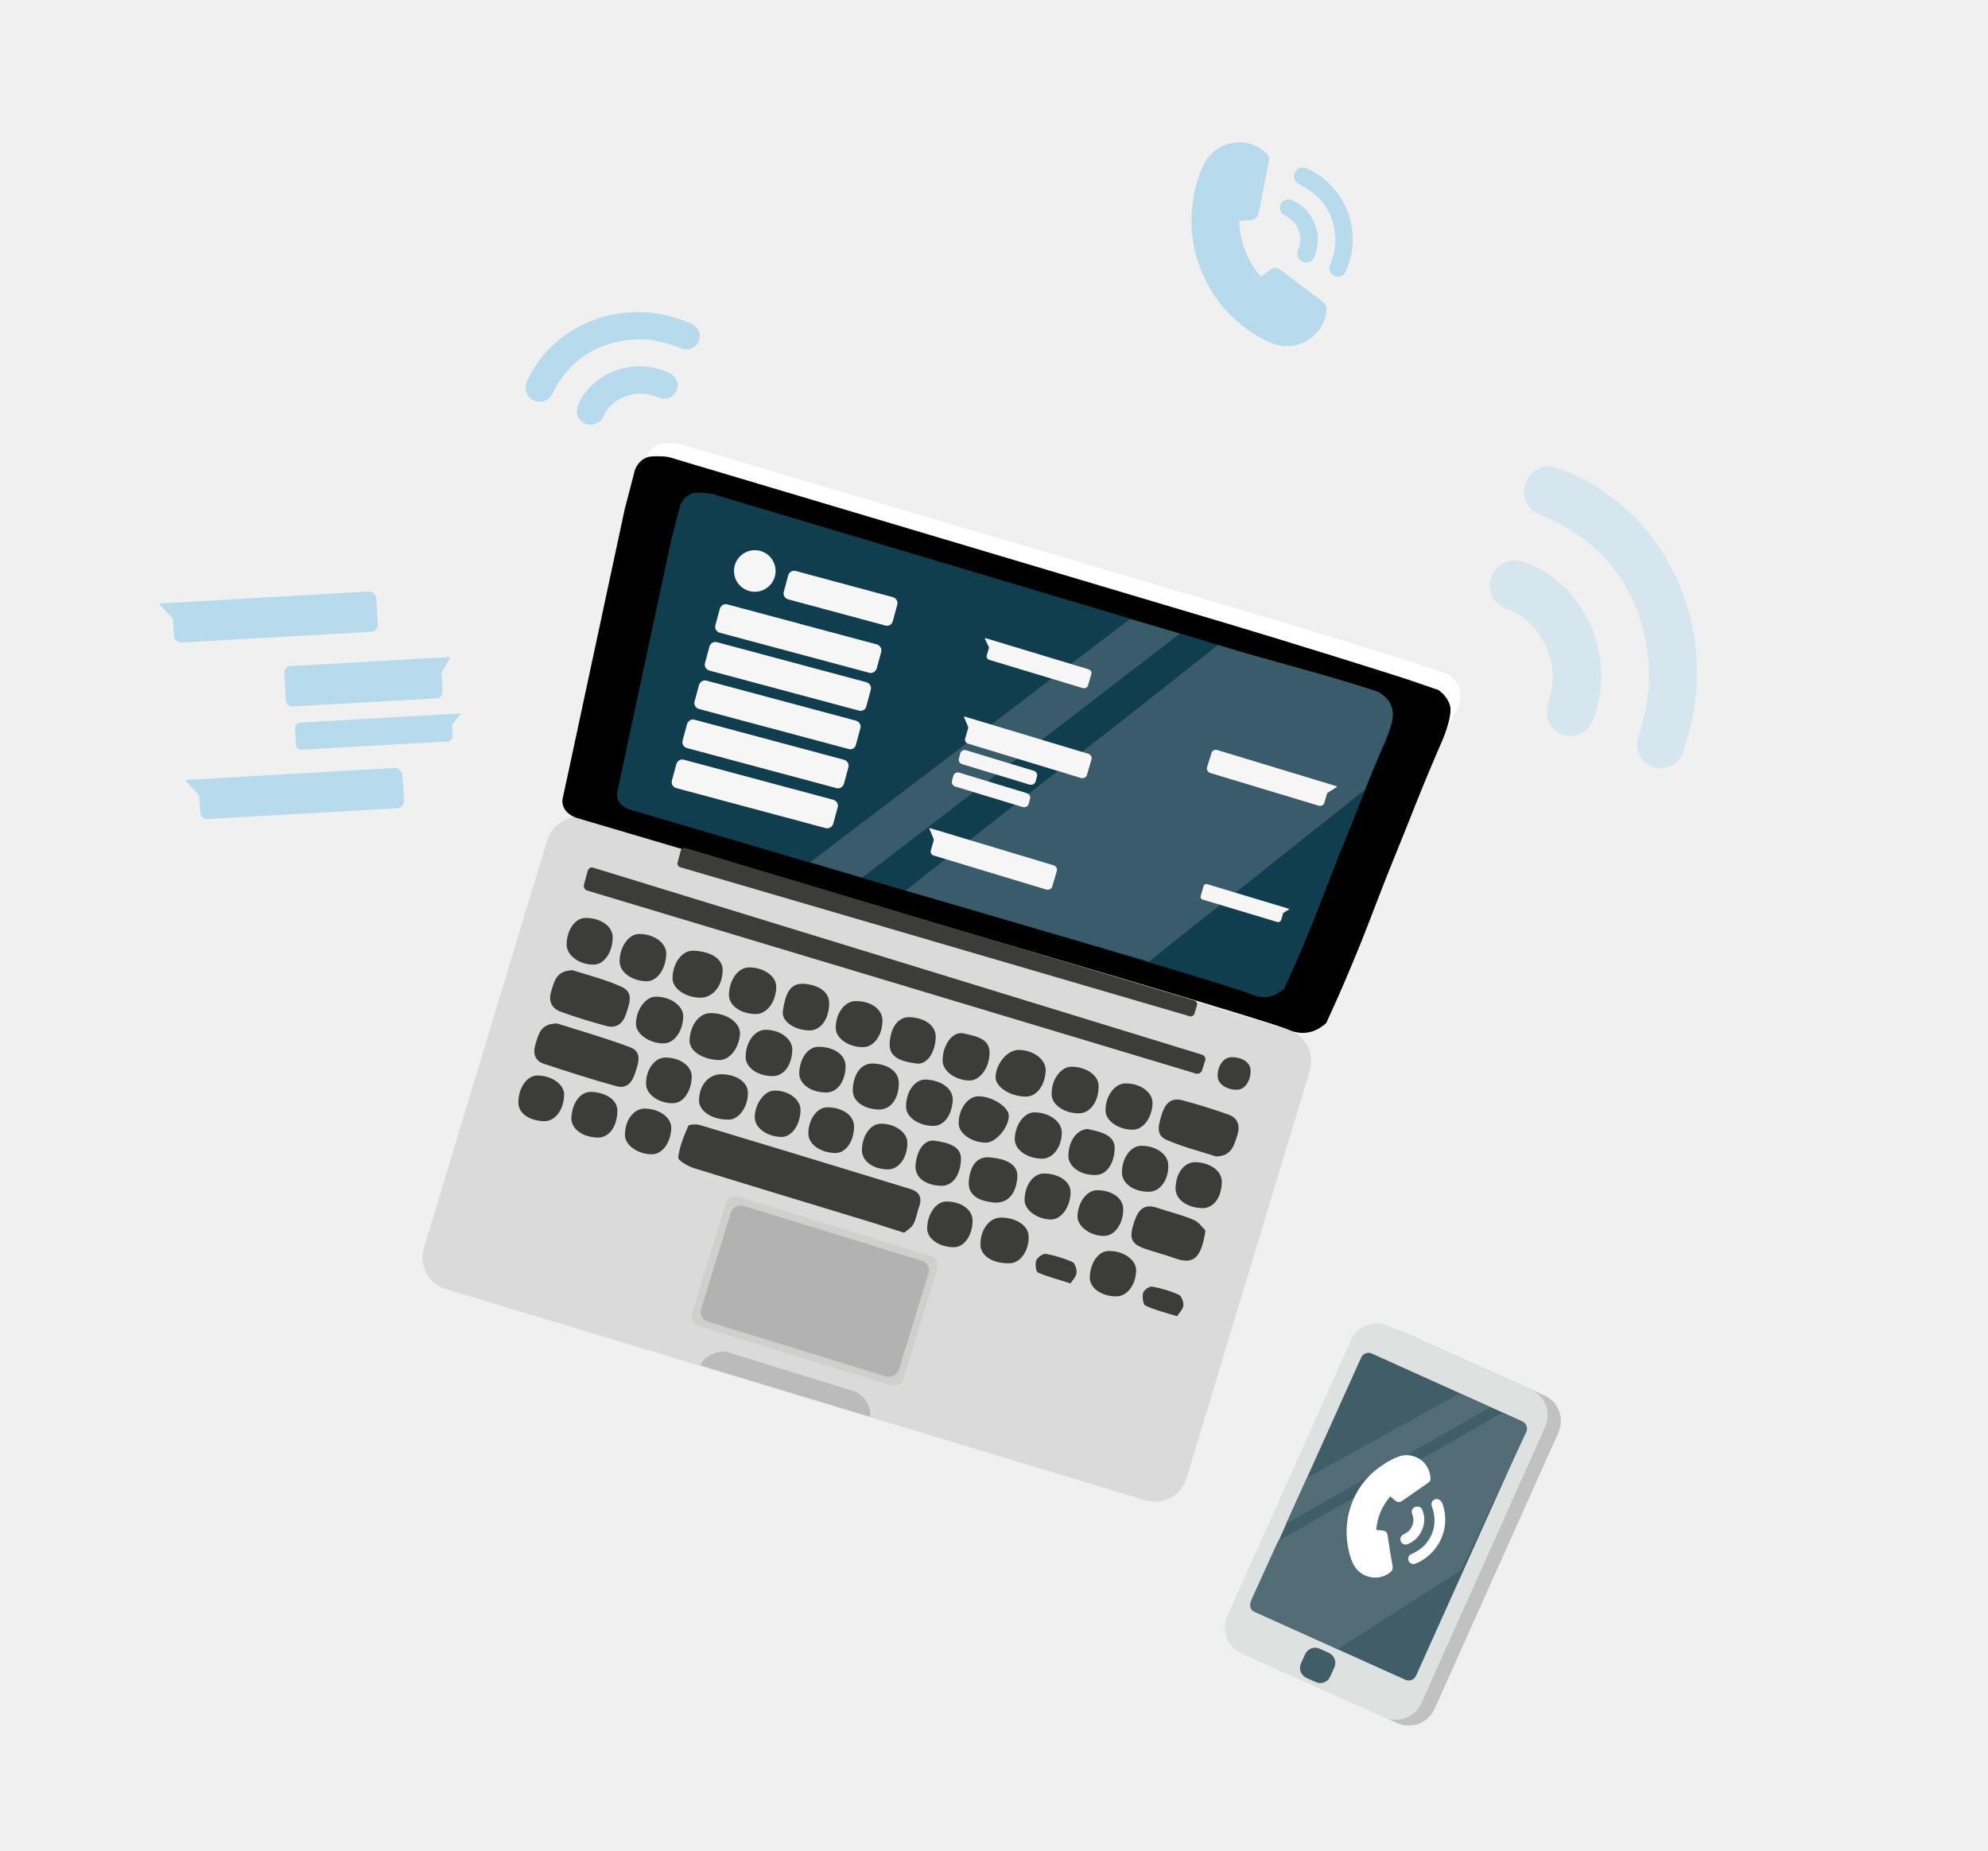
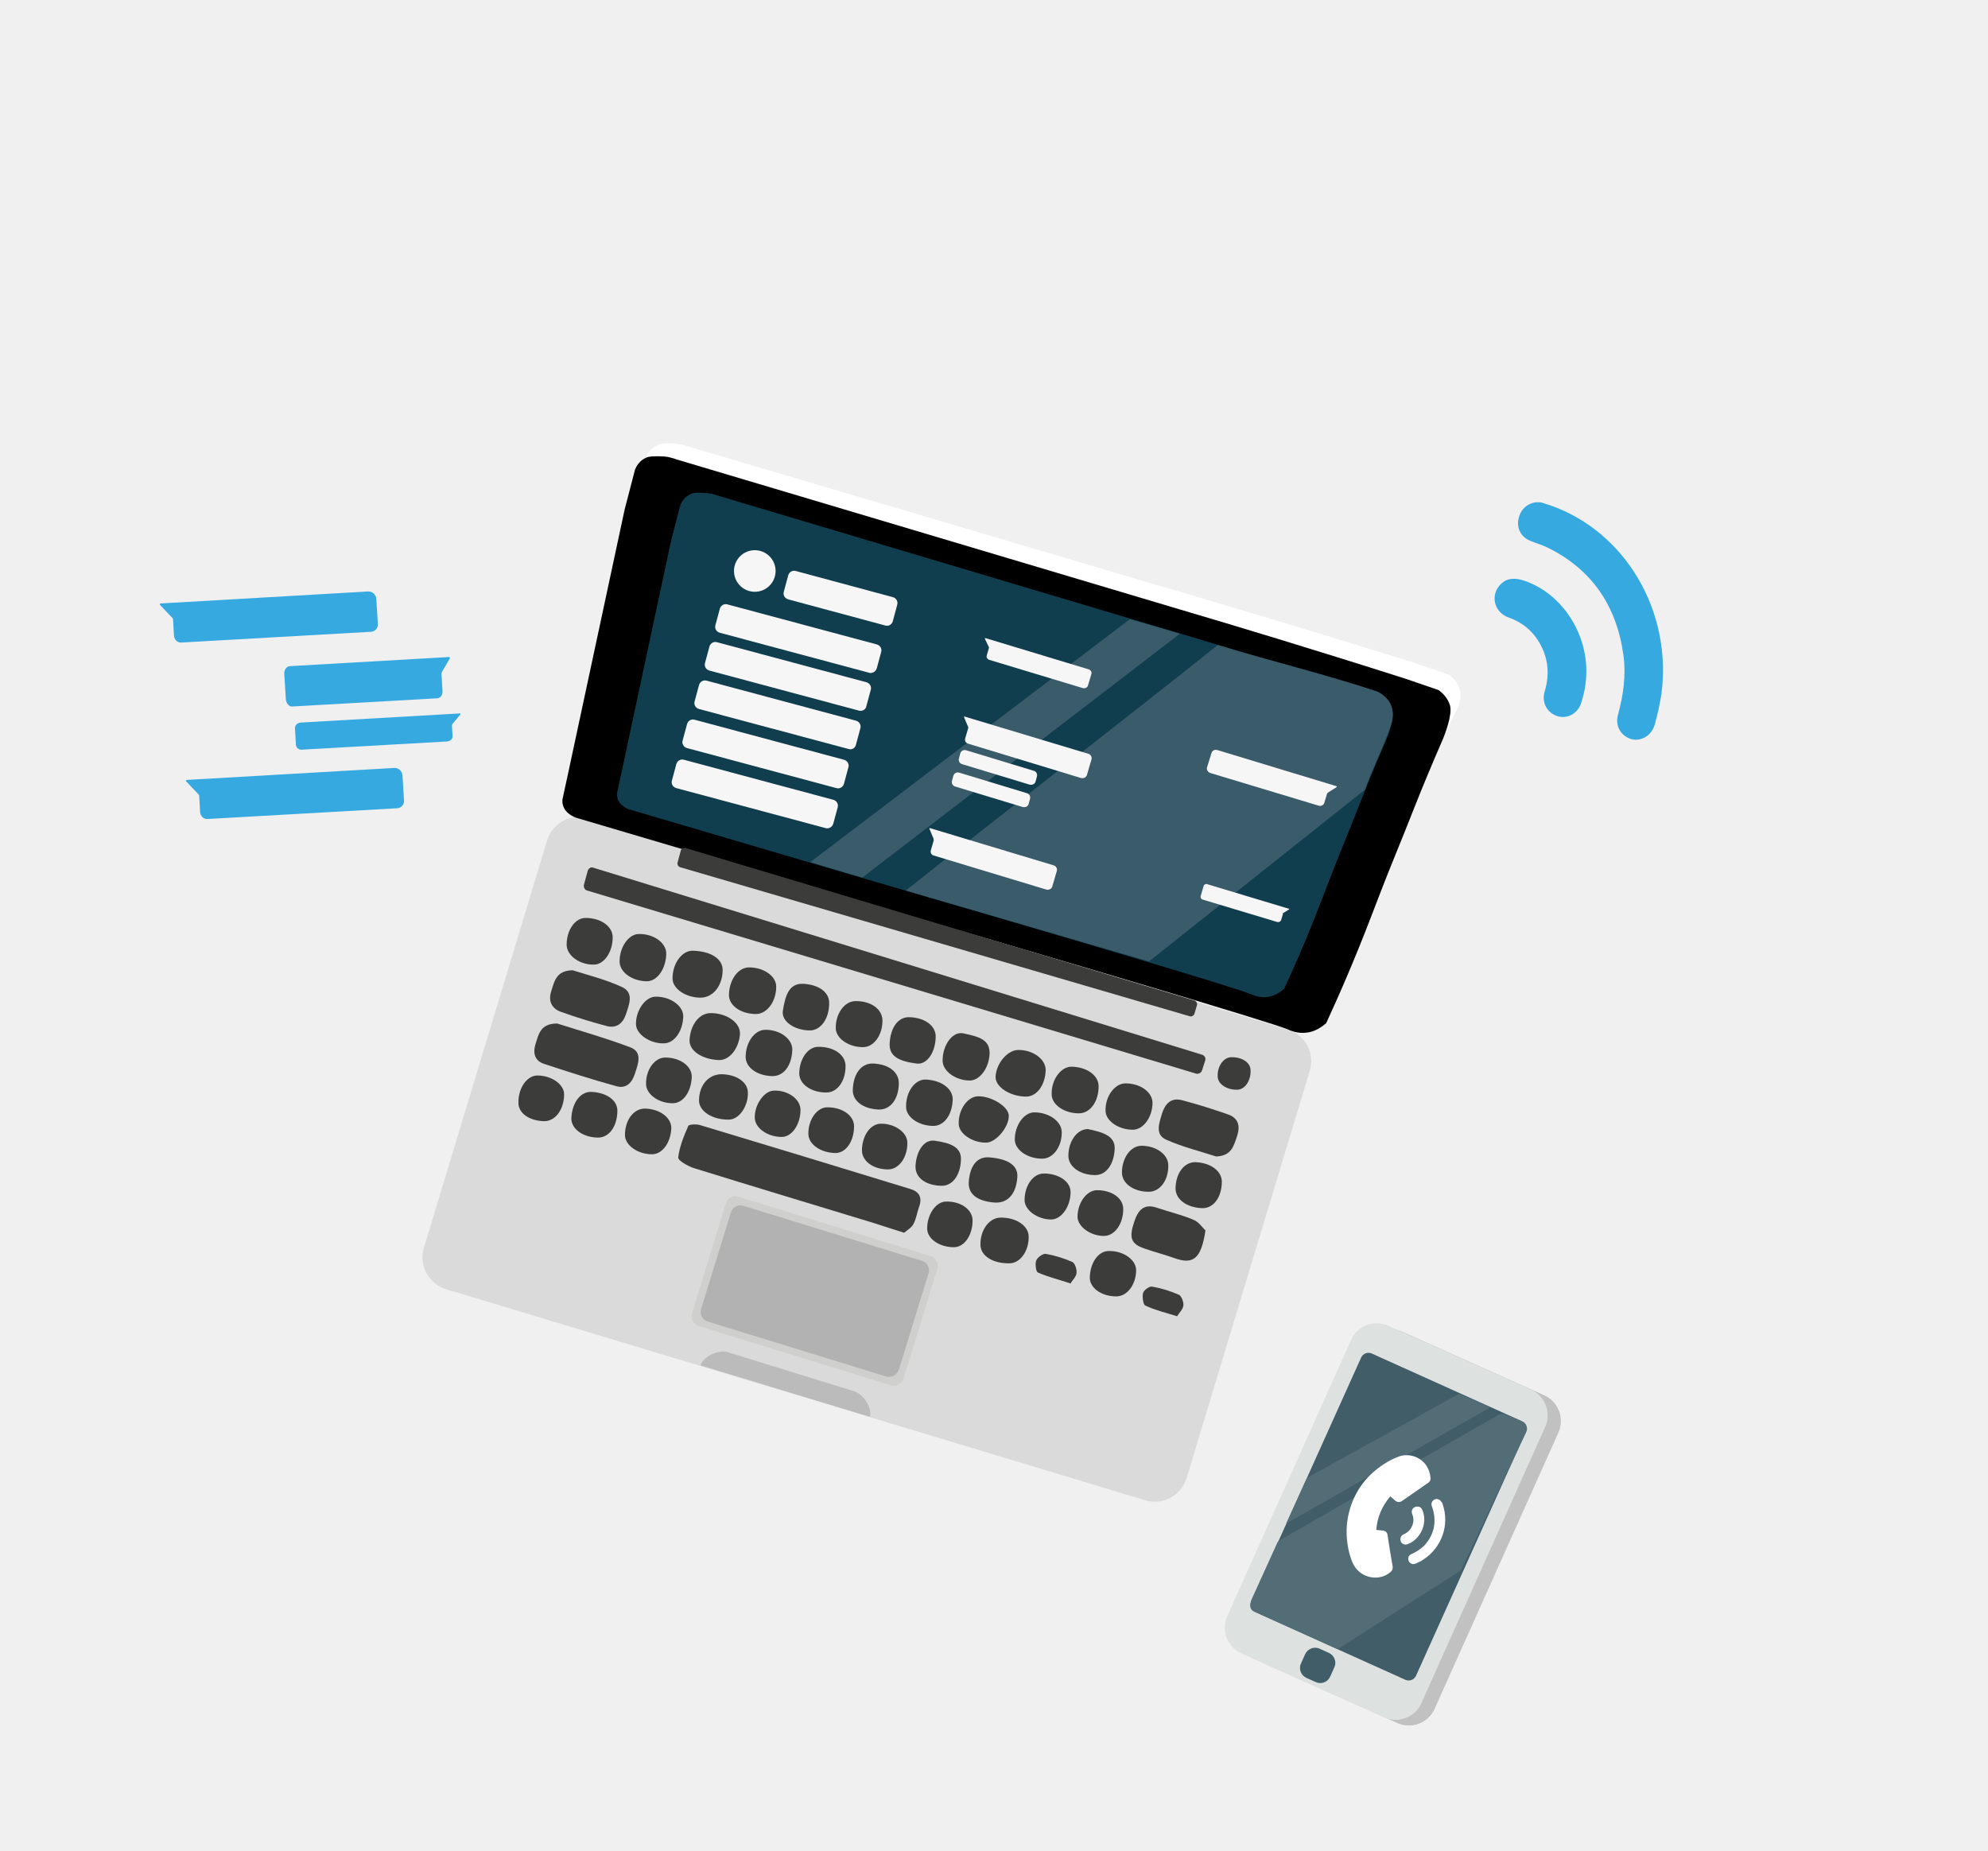
<svg xmlns="http://www.w3.org/2000/svg" version="1.1" id="Ebene_1" x="0px" y="0px" viewBox="0 0 630.8 587.3" style="enable-background:new 0 0 630.8 587.3;" xml:space="preserve">
  <style type="text/css">
	.st0{fill:#DADADA;}
	.st1{fill:#FFFFFF;}
	.st2{fill:#3C3C3B;}
	.st3{fill:#103E4E;}
	.st4{fill:#CFCFCE;}
	.st5{fill:#B2B2B2;}
	.st6{fill:#BBBBBB;}
	.st7{fill:#395B6A;}
- 	.st8{opacity:0.37;fill:#706F6F;}
+ 	.st8{opacity:0.37;fill:#706F6F;enable-background:new    ;}
	.st9{fill:#DDE2E0;}
	.st10{fill:#415D68;}
	.st11{fill:#536D77;}
	.st12{fill:#F6F6F6;}
- 	.st13{opacity:0.31;fill:#36A9E1;}
- 	.st14{opacity:0.31;}
- 	.st15{fill:#36A9E1;}
- 	.st16{opacity:0.47;fill:#36A9E1;}
+ 	.st13{fill:#36A9E1;enable-background:new    ;}
+ 	.st14{fill:#36A9E1;}
</style>
  <path class="st0" d="M363.4,476.1l-221.9-67c-5.5-1.7-8.7-7.5-7-13.1l39.1-129.3c1.7-5.5,7.5-8.7,13.1-7l221.9,67  c5.5,1.7,8.7,7.5,7,13.1l-39.1,129.3C374.8,474.6,368.9,477.8,363.4,476.1z" />
  <path class="st1" d="M212.9,140.7c1.6,0,2.9,0.3,3.5,0.4c0.8,0.2,1.5,0.4,2,0.6l159.7,47.2c16.5,4.9,41.1,12.2,71.2,21.6  c3.5,1.2,7,2.4,10.4,3.6c1.2,0.9,2.9,2.4,3.5,4.8c0.8,3-0.6,5.6-1.1,6.6c-8.2,15.8-13.7,32.7-20.8,49c-4.7,10.9-5.4,14.5-12.1,29.4  c-2.4,5.4-4.5,9.7-5.9,12.6c-1.4,1.2-3.5,2.6-6.2,2.9c-3,0.3-5.4-0.8-5.9-1c-4.8-2.1-63.3-19.3-148-43.8  c-25.9-7.5-51.7-15.1-77.6-22.6c-0.3-0.1-3.5-1.2-4.1-4c-0.2-1-0.1-1.9,0-2.2c0.7-2.9,8.9-39,20.1-88.5c1.1-4.1,2.3-8.2,3.4-12.3  c0.5-1,1.4-2.7,3.4-3.6C209.7,140.7,210.9,140.7,212.9,140.7z" />
  <g id="Og7eq6.tif_00000059310699734659566510000001178494075574507909_">
    <g>
      <path class="st2" d="M286.9,391.2c-3.8-1.2-6.7-2.1-9.7-3.1c-19-5.8-38-11.5-57-17.4c-1.9-0.6-5.1-2.4-5-3.4    c0.4-3.4,1.8-6.8,3.2-10c0.2-0.5,2.5-0.6,3.6-0.3c22.3,6.7,44.6,13.5,66.8,20.3c2.7,0.8,3.9,2.5,2.9,5.5c-0.7,1.8-0.9,3.8-1.8,5.5    C289.3,389.6,287.8,390.4,286.9,391.2z" />
      <path class="st2" d="M176.8,324.8c7.2,2.3,15.4,4.6,23.3,7.6c3.8,1.5,2.4,5.2,1.4,8.2c-0.9,2.9-2.7,5-5.9,4.1    c-7.7-2.1-15.4-4.6-23-7.1c-2.8-0.9-3.6-3.3-2.7-6.2C170.9,328.3,171.4,324.8,176.8,324.8z" />
      <path class="st2" d="M385.9,367c-4.9-1.6-10.6-3-15.8-5.3c-3.7-1.6-2.3-5.2-1.4-8.3c1-3.1,2.8-5.1,6.2-4.3c5,1.3,10,2.9,14.9,4.6    c3,1.1,3.8,3.5,2.8,6.6C391.5,363.5,390.9,366.8,385.9,367z" />
-       <path class="st2" d="M181.7,307.9c4.7,1.5,10.4,2.9,15.6,5.3c4,1.8,2.3,5.6,1.3,8.7c-1,3-3.1,4.5-6.1,3.7    c-4.9-1.3-9.8-2.8-14.5-4.5c-2.9-1-4.1-3.4-3.1-6.5C175.9,311.5,176.4,308,181.7,307.9z" />
+       <path class="st2" d="M181.7,307.9c4.7,1.5,10.4,2.9,15.6,5.3c4,1.8,2.3,5.6,1.3,8.7c-1,3-3.1,4.5-6.1,3.7    c-4.9-1.3-9.8-2.8-14.5-4.5c-2.9-1-4.1-3.4-3.1-6.5S176.4,308,181.7,307.9z" />
      <path class="st2" d="M382.5,390.5c-1.4,9.2-4,10.9-10,8.7c-3.1-1.1-6.3-1.9-9.4-3c-4.3-1.5-4.9-3.4-3.2-8.5c1.2-3.6,3-5.9,7.3-4.4    c3.8,1.3,7.8,2.2,11.5,3.8C380.3,387.7,381.6,389.6,382.5,390.5z" />
      <path class="st2" d="M229.3,308c-0.1,5-3.2,8.7-7.2,8.6c-4.7-0.1-8.7-2.9-8.7-6.1c0-4.8,3-8.9,6.5-8.8    C225.8,301.9,229.4,304.4,229.3,308z" />
      <path class="st2" d="M228.1,336.4c-5.4-0.2-9.5-3-9.3-6.4c0.3-5,3.2-8.6,6.9-8.5c5.2,0.1,9.3,3.2,9.1,6.7    C234.4,332.9,231.4,336.5,228.1,336.4z" />
      <path class="st2" d="M307.4,375c0.4-5.3,2.8-8.1,6.7-7.7c6,0.5,9,2.7,8.7,6.3c-0.4,5.5-3.2,8.4-7.5,8    C309.9,381.1,307.1,378.8,307.4,375z" />
      <path class="st2" d="M317.4,386.4c5-0.1,9,2.6,9,6c0.1,4.6-2.7,8.5-6.1,8.5c-5.2,0.1-9.1-2.3-9.2-5.8    C311,390.4,313.8,386.5,317.4,386.4z" />
      <path class="st2" d="M325.4,348c-5-0.1-9.6-3.1-9.5-6.3c0.2-4.2,3.7-8.4,7.1-8.5c4.8-0.1,8.9,3,8.8,6.5    C331.6,344.5,328.9,348.1,325.4,348z" />
      <path class="st2" d="M313,362.6c-4.5,0.1-8.8-2.9-8.8-6c-0.1-4.5,2.8-8.6,6.1-8.7c4.3-0.1,9.8,3.3,9.8,6.2    C320.1,357.7,316.1,362.5,313,362.6z" />
      <path class="st2" d="M228.8,340.9c4.7,0,8.4,2.4,8.5,5.7c0.2,4.4-2.8,8.7-6,8.7c-5.3,0.1-9.6-2.7-9.5-6.2    C221.9,344.3,224.8,341,228.8,340.9z" />
      <path class="st2" d="M196.6,305.1c0-4.6,2.9-8.7,6.1-8.7c4.8-0.1,8.9,2.9,8.7,6.5c-0.2,4.8-3,8.6-6.3,8.5    C200.5,311.3,196.6,308.5,196.6,305.1z" />
      <path class="st2" d="M314,334.2c-0.1,4.6-3,8.6-6.2,8.7c-4.5,0-8.6-2.9-8.7-6.2c-0.1-4.8,3-9.4,6.4-8.8    C310.9,329,314,330,314,334.2z" />
      <path class="st2" d="M348.6,344.7c0,4.8-2.6,8.5-6.1,8.6c-4.6,0.1-8.7-2.6-8.8-5.9c-0.2-4.7,2.9-8.9,6.3-8.9    C344.9,338.6,348.6,341.3,348.6,344.7z" />
      <path class="st2" d="M359.6,358.5c-4.5,0.1-8.7-2.7-8.8-5.9c-0.2-4.6,2.9-8.8,6.3-8.8c4.7,0,8.5,2.7,8.6,6.1    C365.7,354.4,362.9,358.4,359.6,358.5z" />
      <path class="st2" d="M392.8,345.8c-3.2,0.2-6.2-1.6-6.4-3.9c-0.3-3.3,1.7-6.3,4.2-6.4c3.4-0.1,6.1,1.6,6.2,4    C397,342.7,395.2,345.6,392.8,345.8z" />
      <path class="st2" d="M237.7,307c4.7,0,8.6,2.8,8.6,6.1c0,4.8-3,8.8-6.6,8.7c-4.9-0.1-8.6-2.9-8.4-6.3    C231.5,310.7,234.3,307,237.7,307z" />
      <path class="st2" d="M256.8,327c-4.8-0.1-8.9-2.9-8.4-6.2c0.8-5.2,2.1-8.8,6.5-8.6c5.1,0.3,8.4,2.8,8.2,6.4    C263,323.5,260.3,327.1,256.8,327z" />
      <path class="st2" d="M210.6,331.1c-4.4,0.1-8.7-2.9-8.8-6c-0.1-4.3,2.8-8.6,6-8.8c4.7-0.2,9,2.8,9,6.2    C216.7,327.2,214,331.1,210.6,331.1z" />
      <path class="st2" d="M330.7,367.7c-4.7,0-8.7-2.8-8.7-6.1c0-4.5,2.9-8.6,6.2-8.6c4.6,0,8.6,2.8,8.7,6.2    C337,363.8,334.2,367.7,330.7,367.7z" />
      <path class="st2" d="M194.4,297.3c0.1,4.6-2.6,8.7-5.8,8.8c-4.5,0.2-8.8-2.8-8.8-6.3c0-4.7,2.7-8.5,6-8.5    C190.6,291.3,194.3,293.9,194.4,297.3z" />
      <path class="st2" d="M296.9,329.1c-0.1,4.9-2.8,8.9-6.1,8.4c-5.4-0.7-8.8-2.2-8.5-6.5c0.3-5.1,2.8-8.4,6.4-8.2    C293.6,323,297,325.6,296.9,329.1z" />
      <path class="st2" d="M302.3,349c-0.2,4.9-2.8,8.4-6.3,8.3c-4.7-0.1-8.6-2.9-8.5-6.2c0-4.9,3-8.8,6.5-8.5    C298.9,342.9,302.4,345.6,302.3,349z" />
      <path class="st2" d="M245.1,341.5c-4.8-0.1-8.5-2.7-8.5-6.1c0-4.6,2.8-8.5,6.1-8.6c4.8-0.1,8.8,2.9,8.7,6.4    C251.2,338.2,248.7,341.5,245.1,341.5z" />
      <path class="st2" d="M285.2,343.9c-0.1,5-2.7,8.3-6.4,8.2c-5-0.2-8.4-2.8-8.2-6.4c0.2-5,2.7-8.3,6.4-8.2    C282,337.7,285.3,340.2,285.2,343.9z" />
      <path class="st2" d="M364.5,378.2c-4.9,0-8.5-2.7-8.5-6.1c0-4.7,2.8-8.5,6.2-8.5c4.7,0,8.5,2.8,8.5,6.2    C370.8,374.5,368.1,378.2,364.5,378.2z" />
      <path class="st2" d="M268.3,338.3c0,4.8-2.6,8.4-6.1,8.4c-4.9,0-8.6-2.7-8.6-6.1c0.1-4.7,2.8-8.5,6.2-8.4    C264.7,332.2,268.3,334.8,268.3,338.3z" />
      <path class="st2" d="M204.6,351.8c4.8,0.1,8.5,2.9,8.4,6.3c-0.2,4.6-2.9,8.2-6.1,8.2c-4.6,0-8.6-2.9-8.6-6.1    C198.3,355.4,201.1,351.8,204.6,351.8z" />
      <path class="st2" d="M280,323.7c0.1,4.6-2.6,8.5-6,8.6c-4.5,0.1-8.6-2.6-8.8-5.8c-0.2-4.6,2.7-8.8,6.2-8.8    C276.3,317.6,279.9,320.2,280,323.7z" />
      <path class="st2" d="M262.6,351.4c4.8,0,8.5,2.7,8.4,6.2c-0.1,4.9-2.8,8.5-6.2,8.3c-4.6-0.2-8.2-2.8-8.3-6    C256.4,355.3,259.3,351.3,262.6,351.4z" />
      <path class="st2" d="M387.7,375.1c-0.1,5-2.7,8.4-6.3,8.3c-4.9-0.2-8.4-2.8-8.4-6.3c0.1-4.8,2.7-8.3,6.3-8.3    C384.2,369,387.7,371.6,387.7,375.1z" />
      <path class="st2" d="M308.6,387.3c0,4.8-2.7,8.6-6.1,8.5c-4.6-0.1-8.2-2.7-8.3-5.8c-0.1-4.4,2.7-8.7,6-8.7    C304.8,381.2,308.6,383.8,308.6,387.3z" />
      <path class="st2" d="M354.2,411.4c-4.8,0-8.6-2.8-8.4-6.2c0.2-4.7,2.8-8.2,6-8.2c4.6-0.1,8.6,2.7,8.7,6    C360.5,407.6,357.7,411.4,354.2,411.4z" />
      <path class="st2" d="M345.2,358.3c4.7,1,8.6,2.1,8.5,6.2c-0.2,4.9-2.6,8.4-6.2,8.4c-4.8,0-8.5-2.7-8.5-6.1    C339,362.1,341.8,358.3,345.2,358.3z" />
      <path class="st2" d="M189.6,361c-4.8-0.1-8.5-2.9-8.3-6.3c0.3-5,3-8.4,6.5-8.2c4.9,0.3,8.2,2.8,8.1,6.1    C195.8,357.6,193.2,361.1,189.6,361z" />
      <path class="st2" d="M325.1,380.7c0.1-4.8,2.9-8.4,6.3-8.3c4.7,0.1,8.3,2.6,8.3,5.9c0,4.5-2.8,8.6-6.1,8.7    C329.2,387,325,384,325.1,380.7z" />
      <path class="st2" d="M287.9,362.6c0.1,4.7-2.7,8.5-6.1,8.5c-4.8,0-8.4-2.7-8.3-6.2c0.1-4.6,2.7-8.2,5.9-8.3    C283.8,356.5,287.9,359.3,287.9,362.6z" />
      <path class="st2" d="M254,352.2c0,4.7-2.8,8.7-6.1,8.6c-4.5-0.1-8.2-2.8-8.4-5.9c-0.2-4.2,2.9-8.7,6-8.8    C250,345.9,254,348.8,254,352.2z" />
      <path class="st2" d="M170.5,341.3c4.6,0,8.6,2.9,8.5,6.1c-0.1,4.8-2.8,8.4-6.3,8.4c-4.7-0.1-8.2-2.5-8.2-5.8    C164.4,345.3,167.2,341.3,170.5,341.3z" />
      <path class="st2" d="M304.9,368.2c-0.2,4.9-2.8,8.3-6.4,8.1c-5-0.2-8.2-2.7-8-6.4c0.3-4.8,2.8-8.4,6.1-7.9    C301.7,362.7,305.2,364.1,304.9,368.2z" />
      <path class="st2" d="M348.1,377.7c4.8,0,8.4,2.6,8.3,6.1c0,4.5-2.6,8.2-5.8,8.4c-4.3,0.2-8.6-2.8-8.7-6    C341.9,381.7,344.8,377.7,348.1,377.7z" />
      <path class="st2" d="M211.1,335.6c4.8,0,8.5,2.8,8.4,6.2c-0.2,4.7-2.7,8.2-5.9,8.3c-4.5,0.1-8.6-2.8-8.6-6.1    C204.9,339.5,207.7,335.6,211.1,335.6z" />
      <path class="st2" d="M373.5,417.7c-3.9-1.2-7.2-2-10.1-3.4c-0.7-0.3-1-2.8-0.7-4c0.3-0.9,2-2.2,2.9-2c2.9,0.5,5.8,1.4,8.5,2.6    c0.8,0.4,1.5,2.3,1.4,3.4C375.3,415.6,374.1,416.7,373.5,417.7z" />
      <path class="st2" d="M339.7,407.3c-3.9-1.3-7.3-2.1-10.4-3.5c-0.6-0.3-0.9-2.7-0.5-3.8c0.4-1,2.1-2.2,3-2.1    c2.9,0.5,5.8,1.4,8.5,2.6c0.8,0.4,1.4,2.3,1.3,3.4C341.5,405.2,340.3,406.2,339.7,407.3z" />
    </g>
  </g>
  <path d="M209.2,144.8c1.6,0,2.9,0.2,3.5,0.4c0.8,0.2,1.5,0.4,2,0.6l160,47.7c16.6,4.9,41.2,12.3,71.3,21.9c3.5,1.2,7,2.4,10.5,3.6  c1.2,0.9,2.9,2.5,3.6,4.9c0.8,3.1-1.8,9.5-2.2,10.5c-8,18.4-9.5,23.2-16.4,40c-4.6,11.3-8.2,21.8-14.9,37.3  c-2.4,5.6-4.5,10.1-5.8,13c-1.4,1.2-3.5,2.7-6.2,3c-3,0.4-5.4-0.8-5.9-1c-4.8-2.1-63.4-19.5-148.2-44.3  c-25.9-7.6-51.8-15.2-77.7-22.9c-0.3-0.1-3.5-1.2-4.2-4.1c-0.3-1.1-0.1-2,0-2.3c0.7-3,8.6-40.2,19.6-91.4c1.1-4.2,2.2-8.5,3.3-12.7  c0.4-1,1.4-2.8,3.4-3.7C205.9,144.8,207.1,144.8,209.2,144.8z" />
  <path class="st3" d="M222.7,156.4c1.4,0,2.5,0.2,3.1,0.3c0.7,0.2,1.3,0.3,1.7,0.5l139.8,41.7c14.5,4.3,36,10.8,62.3,19.1  c3,1.1,6.1,2.1,9.1,3.2c1,0.8,2.6,2.2,3.1,4.3c0.7,2.7-1.5,8.3-1.9,9.2c-7,16.1-8.3,20.3-14.3,35c-4.1,9.9-7.2,19.1-13,32.6  c-2.1,4.9-3.9,8.8-5.1,11.4c-1.2,1.1-3,2.4-5.4,2.7c-2.6,0.3-4.7-0.7-5.2-0.9c-4.2-1.9-55.4-17.1-129.5-38.7  c-22.6-6.7-45.3-13.3-67.9-20c-0.3-0.1-3-1.1-3.6-3.6c-0.2-0.9-0.1-1.7,0-2c0.6-2.6,7.5-35.2,17.1-79.9c1-3.7,1.9-7.4,2.9-11.1  c0.4-0.9,1.2-2.4,2.9-3.2C219.8,156.3,220.9,156.3,222.7,156.4z" />
  <path class="st2" d="M216,270l-1,3.7c-0.2,0.6,0.2,1.3,0.8,1.5l161.7,47.3c0.6,0.2,1.3-0.2,1.5-0.8l0.8-2.7c0.2-0.6-0.2-1.3-0.8-1.5  l-161.5-48.4C216.8,269,216.1,269.4,216,270z" />
  <path class="st2" d="M186.5,276.3l-1.2,4.4c-0.2,0.8,0.2,1.7,1,1.9l193.2,58.1c0.8,0.2,1.6-0.2,1.9-1l1-3.1c0.3-0.8-0.2-1.7-1-1.9  l-193-59.3C187.6,275,186.8,275.5,186.5,276.3z" />
  <path class="st4" d="M282.6,439.6l-60.9-18.8c-1.7-0.5-2.7-2.3-2.1-4.1l10.7-34.8c0.5-1.7,2.3-2.7,4.1-2.1l60.9,18.8  c1.7,0.5,2.7,2.3,2.1,4.1l-10.7,34.8C286.2,439.2,284.3,440.1,282.6,439.6z" />
  <path class="st5" d="M281.1,436.8l-56.5-17.4c-1.7-0.5-2.7-2.3-2.1-4.1l9.4-30.5c0.5-1.7,2.3-2.7,4.1-2.1l56.5,17.4  c1.7,0.5,2.7,2.3,2.1,4.1l-9.4,30.5C284.6,436.4,282.8,437.3,281.1,436.8z" />
  <path class="st6" d="M222.3,433.3c0.8-2.7,5.5-5.1,8.6-4.2l40.1,12.4c3.1,1,5.8,5.4,5,8.1" />
  <polygon class="st7" points="358.5,196.5 374.4,201.1 273.6,278.5 257.1,273.6 " />
  <path class="st7" d="M364.6,305.1l-77.2-22.5c32.6-25.9,66.4-51.9,99-77.9c17.7,5.3,34.2,9.3,50.8,14.8c1.2,0.7,3.4,2,4.3,4.6  c1,2.8,0.1,5.5-0.6,7.3c-1.9,5.4-5.4,12.5-7.8,19.2L364.6,305.1z" />
  <path class="st8" d="M393.6,514.7l39.3-87.7c2-4.5,7.3-6.5,11.8-4.5l45.3,20.3c4.5,2,6.5,7.3,4.5,11.8l-39.3,87.7  c-2,4.5-7.3,6.5-11.8,4.5l-45.3-20.3C393.6,524.5,391.6,519.2,393.6,514.7z" />
  <path class="st9" d="M389.4,512.9l39.3-87.7c2-4.5,7.3-6.5,11.8-4.5l45.3,20.3c4.5,2,6.5,7.3,4.5,11.8L451,540.5  c-2,4.5-7.3,6.5-11.8,4.5l-45.3-20.3C389.4,522.6,387.4,517.3,389.4,512.9z" />
  <path class="st10" d="M397,508.3l34.9-77.5c0.6-1.3,2.1-1.8,3.3-1.3l47.7,21.5c1.3,0.6,1.8,2.1,1.3,3.3l-34.9,77.5  c-0.6,1.3-2.1,1.8-3.3,1.3l-47.7-21.5C397,511.1,396.4,509.6,397,508.3z" />
  <path class="st10" d="M417.5,533.8l-2.9-1.3c-1.8-0.8-2.6-2.9-1.8-4.6l1.3-2.9c0.8-1.8,2.9-2.6,4.6-1.8l2.9,1.3  c1.8,0.8,2.6,2.9,1.8,4.6l-1.3,2.9C421.3,533.8,419.3,534.6,417.5,533.8z" />
  <polygon class="st11" points="463,442.3 472.9,446.6 408.1,483.5 414.7,469 " />
  <path class="st11" d="M477.7,448.9l5.3,2.2c1.3,0.5,1.9,2.1,1.3,3.3l-20.4,43.3c-0.2,0.4-0.5,0.8-0.9,1l-37.1,23.7  c-0.7,0.5-1.2,1-2,0.7l-26.3-11.9c-1.2-0.6-1-2.5-0.4-3.8l8-17.6c0.2-0.5,0.6-0.9,1-1.1l69.4-39.8  C476.2,448.7,477,448.6,477.7,448.9z" />
  <path class="st12" d="M307.2,230.7l-1.3-3.1c-0.1-0.1,0.1-0.3,0.2-0.2l39.2,11.8c0.8,0.2,1.3,1.1,1,1.9l-1.4,4.8  c-0.2,0.8-1.1,1.2-1.9,1L307.2,236c-0.8-0.2-1.2-1-0.9-1.8l0.9-3.1C307.3,231,307.2,230.8,307.2,230.7z" />
  <path class="st13" d="M54.6,196l-3.8-4c-0.2-0.2-0.1-0.5,0.2-0.5l65.8-3.8c1.3-0.1,2.5,1,2.6,2.3l0.5,8c0.1,1.3-0.9,2.5-2.3,2.5  l-60,3.4c-1.3,0.1-2.3-0.9-2.4-2.2l-0.3-5.2C54.9,196.4,54.8,196.2,54.6,196z" />
  <path class="st13" d="M62.9,252l-3.8-4c-0.2-0.2-0.1-0.5,0.2-0.5l65.8-3.8c1.3-0.1,2.5,1,2.6,2.3l0.5,8c0.1,1.3-0.9,2.5-2.3,2.5  l-60,3.4c-1.3,0.1-2.3-0.9-2.4-2.2l-0.3-5.2C63.2,252.4,63.1,252.2,62.9,252z" />
  <path class="st13" d="M140.2,213.3l2.5-4.3c0.1-0.2,0-0.5-0.2-0.5l-50.6,2.9c-1,0.1-1.8,1.2-1.7,2.5l0.5,8c0.1,1.3,1,2.4,2,2.3  l46.1-2.6c1-0.1,1.7-1.1,1.6-2.4l-0.3-5.2C140.1,213.7,140.1,213.5,140.2,213.3z" />
  <path class="st13" d="M143.6,229.7l2.5-3c0.1-0.1,0-0.3-0.2-0.3l-50.5,2.9c-1,0.1-1.8,0.8-1.8,1.7l0.3,5.4c0.1,0.9,0.9,1.6,1.9,1.5  l46.1-2.6c1-0.1,1.7-0.8,1.7-1.6l-0.2-3.5C143.4,230,143.5,229.8,143.6,229.7z" />
  <path class="st12" d="M313.7,205.2l-1.2-2.5c-0.1-0.1,0.1-0.2,0.2-0.2l32.7,9.9c0.7,0.2,1.1,0.9,0.9,1.5l-1.1,3.7  c-0.2,0.6-0.9,0.9-1.5,0.8l-29.8-9c-0.6-0.2-1-0.8-0.8-1.4l0.7-2.4C313.8,205.4,313.8,205.3,313.7,205.2z" />
  <path class="st12" d="M296.2,266.1l-1.3-3.1c-0.1-0.1,0.1-0.3,0.2-0.2l39.2,11.8c0.8,0.2,1.3,1.1,1,1.9l-1.4,4.8  c-0.2,0.8-1.1,1.2-1.9,1l-35.7-10.8c-0.8-0.2-1.2-1-0.9-1.8l0.9-3.1C296.2,266.4,296.2,266.2,296.2,266.1z" />
  <path class="st12" d="M407.1,289.8l1.9-1.2c0.1-0.1,0.1-0.2,0-0.2l-25.9-7.8c-0.5-0.2-1.1,0.1-1.2,0.6l-0.9,3.1  c-0.2,0.5,0.1,1.1,0.7,1.2l23.6,7.1c0.5,0.1,1-0.1,1.2-0.6l0.6-2C406.9,289.9,407,289.8,407.1,289.8z" />
  <path class="st12" d="M421.4,251.5l2.7-1.7c0.1-0.1,0.1-0.3,0-0.3L386.2,238c-0.8-0.2-1.6,0.2-1.8,1l-1.4,4.5  c-0.2,0.7,0.2,1.5,1,1.8l34.5,10.4c0.7,0.2,1.5-0.2,1.7-0.9l0.9-3C421.2,251.7,421.3,251.6,421.4,251.5z" />
  <path class="st12" d="M326.7,249l-21.4-6.5c-0.8-0.2-1.3-1.1-1-1.9l0.4-1.5c0.2-0.8,1.1-1.3,1.9-1l21.4,6.5c0.8,0.2,1.3,1.1,1,1.9  l-0.4,1.5C328.4,248.8,327.5,249.2,326.7,249z" />
  <path class="st12" d="M324.5,256.1l-21.4-6.5c-0.8-0.2-1.3-1.1-1-1.9l0.4-1.5c0.2-0.8,1.1-1.3,1.9-1l21.4,6.5c0.8,0.2,1.3,1.1,1,1.9  l-0.4,1.5C326.2,255.9,325.4,256.3,324.5,256.1z" />
  <path class="st12" d="M275.8,213.5l-47.4-12.7c-1.1-0.3-1.7-1.4-1.4-2.4l1.4-5.2c0.3-1.1,1.4-1.7,2.4-1.4l47.4,12.7  c1.1,0.3,1.7,1.4,1.4,2.4l-1.4,5.2C277.9,213.1,276.8,213.8,275.8,213.5z" />
  <path class="st12" d="M280.9,198.5l-30.8-8.3c-1.1-0.3-1.7-1.4-1.4-2.4l1.4-5.2c0.3-1.1,1.4-1.7,2.4-1.4l30.8,8.3  c1.1,0.3,1.7,1.4,1.4,2.4l-1.4,5.2C283,198.2,282,198.8,280.9,198.5z" />
  <path class="st12" d="M269.3,237.7L221.8,225c-1.1-0.3-1.7-1.4-1.4-2.4l1.4-5.2c0.3-1.1,1.4-1.7,2.4-1.4l47.4,12.7  c1.1,0.3,1.7,1.4,1.4,2.4l-1.4,5.2C271.4,237.4,270.3,238,269.3,237.7z" />
  <path class="st12" d="M272.5,225.5l-47.4-12.7c-1.1-0.3-1.7-1.4-1.4-2.4l1.4-5.2c0.3-1.1,1.4-1.7,2.4-1.4l47.4,12.7  c1.1,0.3,1.7,1.4,1.4,2.4l-1.4,5.2C274.7,225.2,273.6,225.8,272.5,225.5z" />
-   <path class="st12" d="M265.4,250.1l-47.4-12.7c-1.1-0.3-1.7-1.4-1.4-2.4l1.4-5.2c0.3-1.1,1.4-1.7,2.4-1.4l47.4,12.7  c1.1,0.3,1.7,1.4,1.4,2.4l-1.4,5.2C267.5,249.8,266.4,250.4,265.4,250.1z" />
+   <path class="st12" d="M265.4,250.1L218,237.4c-1.1-0.3-1.7-1.4-1.4-2.4l1.4-5.2c0.3-1.1,1.4-1.7,2.4-1.4l47.4,12.7  c1.1,0.3,1.7,1.4,1.4,2.4l-1.4,5.2C267.5,249.8,266.4,250.4,265.4,250.1z" />
  <path class="st12" d="M262,262.8l-47.4-12.7c-1.1-0.3-1.7-1.4-1.4-2.4l1.4-5.2c0.3-1.1,1.4-1.7,2.4-1.4l47.4,12.7  c1.1,0.3,1.7,1.4,1.4,2.4l-1.4,5.2C264.1,262.4,263,263.1,262,262.8z" />
  <circle class="st12" cx="239.5" cy="181.2" r="6.6" />
  <g id="F5UNyJ.tif_00000116931602783606422540000018432646691038513849_">
    <g>
      <path class="st1" d="M436.7,485.5c0.7,0.1,1.3,0.1,2,0.2c1,0.1,1.5,0.6,1.6,1.6c0.5,3.3,1,6.6,1.6,9.8c0.1,0.7-0.1,1.3-0.7,1.8    c-3.5,3-9.1,2-11.5-2c-0.8-1.3-1.2-2.8-1.6-4.2c-0.9-3.7-1.1-7.4-0.4-11.2c1.4-7.2,5.2-12.8,11.3-16.8c1.5-1,3.2-1.9,4.9-2.5    c3.2-1.1,6.8,0.1,8.7,2.9c0.8,1.2,1.2,2.5,1.3,3.9c0.1,0.7-0.2,1.2-0.8,1.6c-2.7,1.9-5.5,3.8-8.2,5.7c-0.7,0.5-1.5,0.5-2.2-0.1    c-0.5-0.4-1-0.9-1.5-1.3c0,0,0,0-0.1,0C438.5,478,437,481.5,436.7,485.5z" />
      <path class="st1" d="M457.7,477.2c2.4,6.6-0.2,14-6.2,17.8c-0.7,0.5-1.5,0.8-2.3,1.2c-0.9,0.4-1.8,0-2.2-0.8    c-0.4-0.9-0.1-1.8,0.8-2.2c1.6-0.7,3-1.6,4.2-2.8c2.8-3.1,3.8-6.8,2.8-10.9c-0.1-0.5-0.3-1-0.5-1.6c-0.3-0.9,0.2-1.8,1-2.1    c0.8-0.3,1.7,0.1,2.1,0.9C457.6,476.8,457.7,477,457.7,477.2z" />
      <path class="st1" d="M451.4,479.4c1.4,3.5-0.1,7.8-3.3,9.9c-0.5,0.3-0.9,0.5-1.4,0.7c-0.9,0.4-1.8,0-2.2-0.8    c-0.4-0.9,0-1.9,0.9-2.3c1.4-0.6,2.3-1.6,2.8-3c0.4-1.1,0.4-2.2-0.1-3.4c-0.5-1.2,0.3-2.4,1.6-2.4    C450.6,478.1,451.1,478.5,451.4,479.4z" />
    </g>
  </g>
-   <g id="F5UNyJ.tif_00000059308556317609234670000001046477487011558565_" class="st14">
+   <g id="F5UNyJ.tif_00000059308556317609234670000001046477487011558565_">
    <g>
-       <path class="st15" d="M400.1,87.8c0.9-0.7,1.8-1.4,2.6-2c1.3-1,2.5-1,3.8,0c4.4,3.3,8.7,6.6,13.1,9.9c1,0.7,1.4,1.7,1.3,2.9    c-0.7,7.6-8.5,12.9-15.9,10.8c-2.4-0.7-4.6-1.9-6.7-3.2c-5.4-3.3-9.8-7.5-13.2-12.8c-6.5-10.1-8.5-21.1-6-32.9    c0.7-3,1.6-5.9,3-8.6c2.5-4.9,8.2-7.6,13.6-6.5c2.3,0.5,4.3,1.6,6,3.1c0.9,0.8,1.2,1.7,0.9,2.9c-1.1,5.4-2.1,10.7-3.2,16.1    c-0.3,1.4-1.3,2.3-2.7,2.4c-1.1,0.1-2.2,0.1-3.3,0.2c0,0-0.1,0-0.2,0.1C393.5,76.8,395.7,82.7,400.1,87.8z" />
-       <path class="st15" d="M415.4,53.8c10.4,5,15.9,16.9,13.1,28.1c-0.3,1.4-0.9,2.7-1.4,4.1c-0.6,1.5-2.1,2.2-3.5,1.6    c-1.5-0.6-2.2-2.1-1.6-3.6c1.1-2.6,1.8-5.3,1.7-8.1c-0.2-7-3.2-12.4-9.2-16.2c-0.8-0.5-1.6-0.9-2.4-1.3c-1.4-0.8-1.8-2.3-1.2-3.7    c0.6-1.3,2.2-1.9,3.6-1.3C414.8,53.6,415.1,53.7,415.4,53.8z" />
-       <path class="st15" d="M410.4,63.7c5.7,2.6,8.9,9.4,7.4,15.4c-0.2,0.9-0.5,1.7-0.8,2.5c-0.6,1.5-2.2,2.1-3.6,1.5    c-1.5-0.6-2.1-2.2-1.5-3.8c1-2.3,0.9-4.6-0.1-6.9c-0.8-1.8-2.2-3.1-3.9-3.9c-1.9-0.9-2.4-3.2-0.9-4.6    C408,63.2,409.1,63.1,410.4,63.7z" />
-       <path class="st15" d="M167.7,120c7.8-16,26.7-24.3,44.8-19.7c2.2,0.6,4.4,1.4,6.6,2.3c2.4,1,3.5,3.4,2.7,5.5    c-0.9,2.3-3.3,3.4-5.8,2.4c-4.2-1.7-8.6-2.9-13.1-2.8c-11.2,0.2-19.9,4.8-25.8,13.9c-0.8,1.2-1.3,2.5-2,3.7    c-1.2,2.1-3.6,2.8-5.8,1.7c-2.1-1-3.1-3.4-2.2-5.6C167.3,120.9,167.5,120.5,167.7,120z" />
-       <path class="st15" d="M183.6,128.1c4-8.8,14.8-13.7,24.6-11.2c1.4,0.3,2.7,0.8,4,1.4c2.4,1,3.4,3.5,2.5,5.6c-1,2.3-3.5,3.3-6,2.2    c-3.7-1.6-7.4-1.6-11,0c-2.8,1.2-4.9,3.3-6.2,6c-1.4,3-5.2,3.6-7.4,1.2C182.8,131.9,182.7,130.2,183.6,128.1z" />
-       <path class="st16" d="M496.3,149.3c29.5,11.6,46.8,43.8,41.1,76.6c-0.7,4.1-1.9,8-3.1,12c-1.3,4.4-5.5,6.8-9.4,5.6    c-4.2-1.3-6.5-5.4-5-9.9c2.5-7.7,3.9-15.6,3.2-23.6c-1.9-19.8-11.2-34.6-28.2-43.8c-2.2-1.2-4.5-2-6.8-3.1    c-3.9-1.8-5.5-6-3.9-10.1c1.5-3.9,5.6-5.9,9.6-4.6C494.6,148.7,495.4,149,496.3,149.3z" />
-       <path class="st16" d="M484.3,178.6c16.1,5.9,26.3,24.3,23.3,42c-0.4,2.5-1.1,4.9-1.9,7.3c-1.4,4.3-5.6,6.6-9.6,5.3    c-4.2-1.4-6.3-5.7-4.8-10.3c2.3-6.8,1.8-13.4-1.6-19.5c-2.6-4.9-6.5-8.2-11.6-10.1c-5.5-2.1-7.1-8.6-3.2-12.9    C477.4,177.8,480.4,177.2,484.3,178.6z" />
+       <path class="st14" d="M491.7,160.3c23.9,8.2,38.9,33.5,35.5,59.8c-0.5,3.2-1.2,6.4-2.1,9.7c-1,3.6-4.2,5.5-7.3,4.8    c-3.4-0.9-5.4-4.1-4.4-7.8c1.7-6.2,2.6-12.6,1.7-19c-2.2-15.8-10.2-27.2-24-34c-1.8-0.9-3.7-1.4-5.6-2.2c-3.2-1.3-4.6-4.6-3.4-7.9    c1-3.1,4.3-5,7.5-4.1C490.4,159.9,491,160.1,491.7,160.3z" />
+       <path class="st14" d="M483.1,184.1c13.1,4.1,21.9,18.5,20,32.8c-0.2,2-0.7,3.9-1.3,5.9c-1,3.6-4.4,5.4-7.5,4.5    c-3.4-1-5.3-4.4-4.1-8.1c1.6-5.5,1-10.7-1.9-15.5c-2.2-3.7-5.5-6.3-9.5-7.7c-4.5-1.5-6-6.7-3-10.2    C477.6,183.7,479.9,183.2,483.1,184.1z" />
    </g>
  </g>
</svg>
